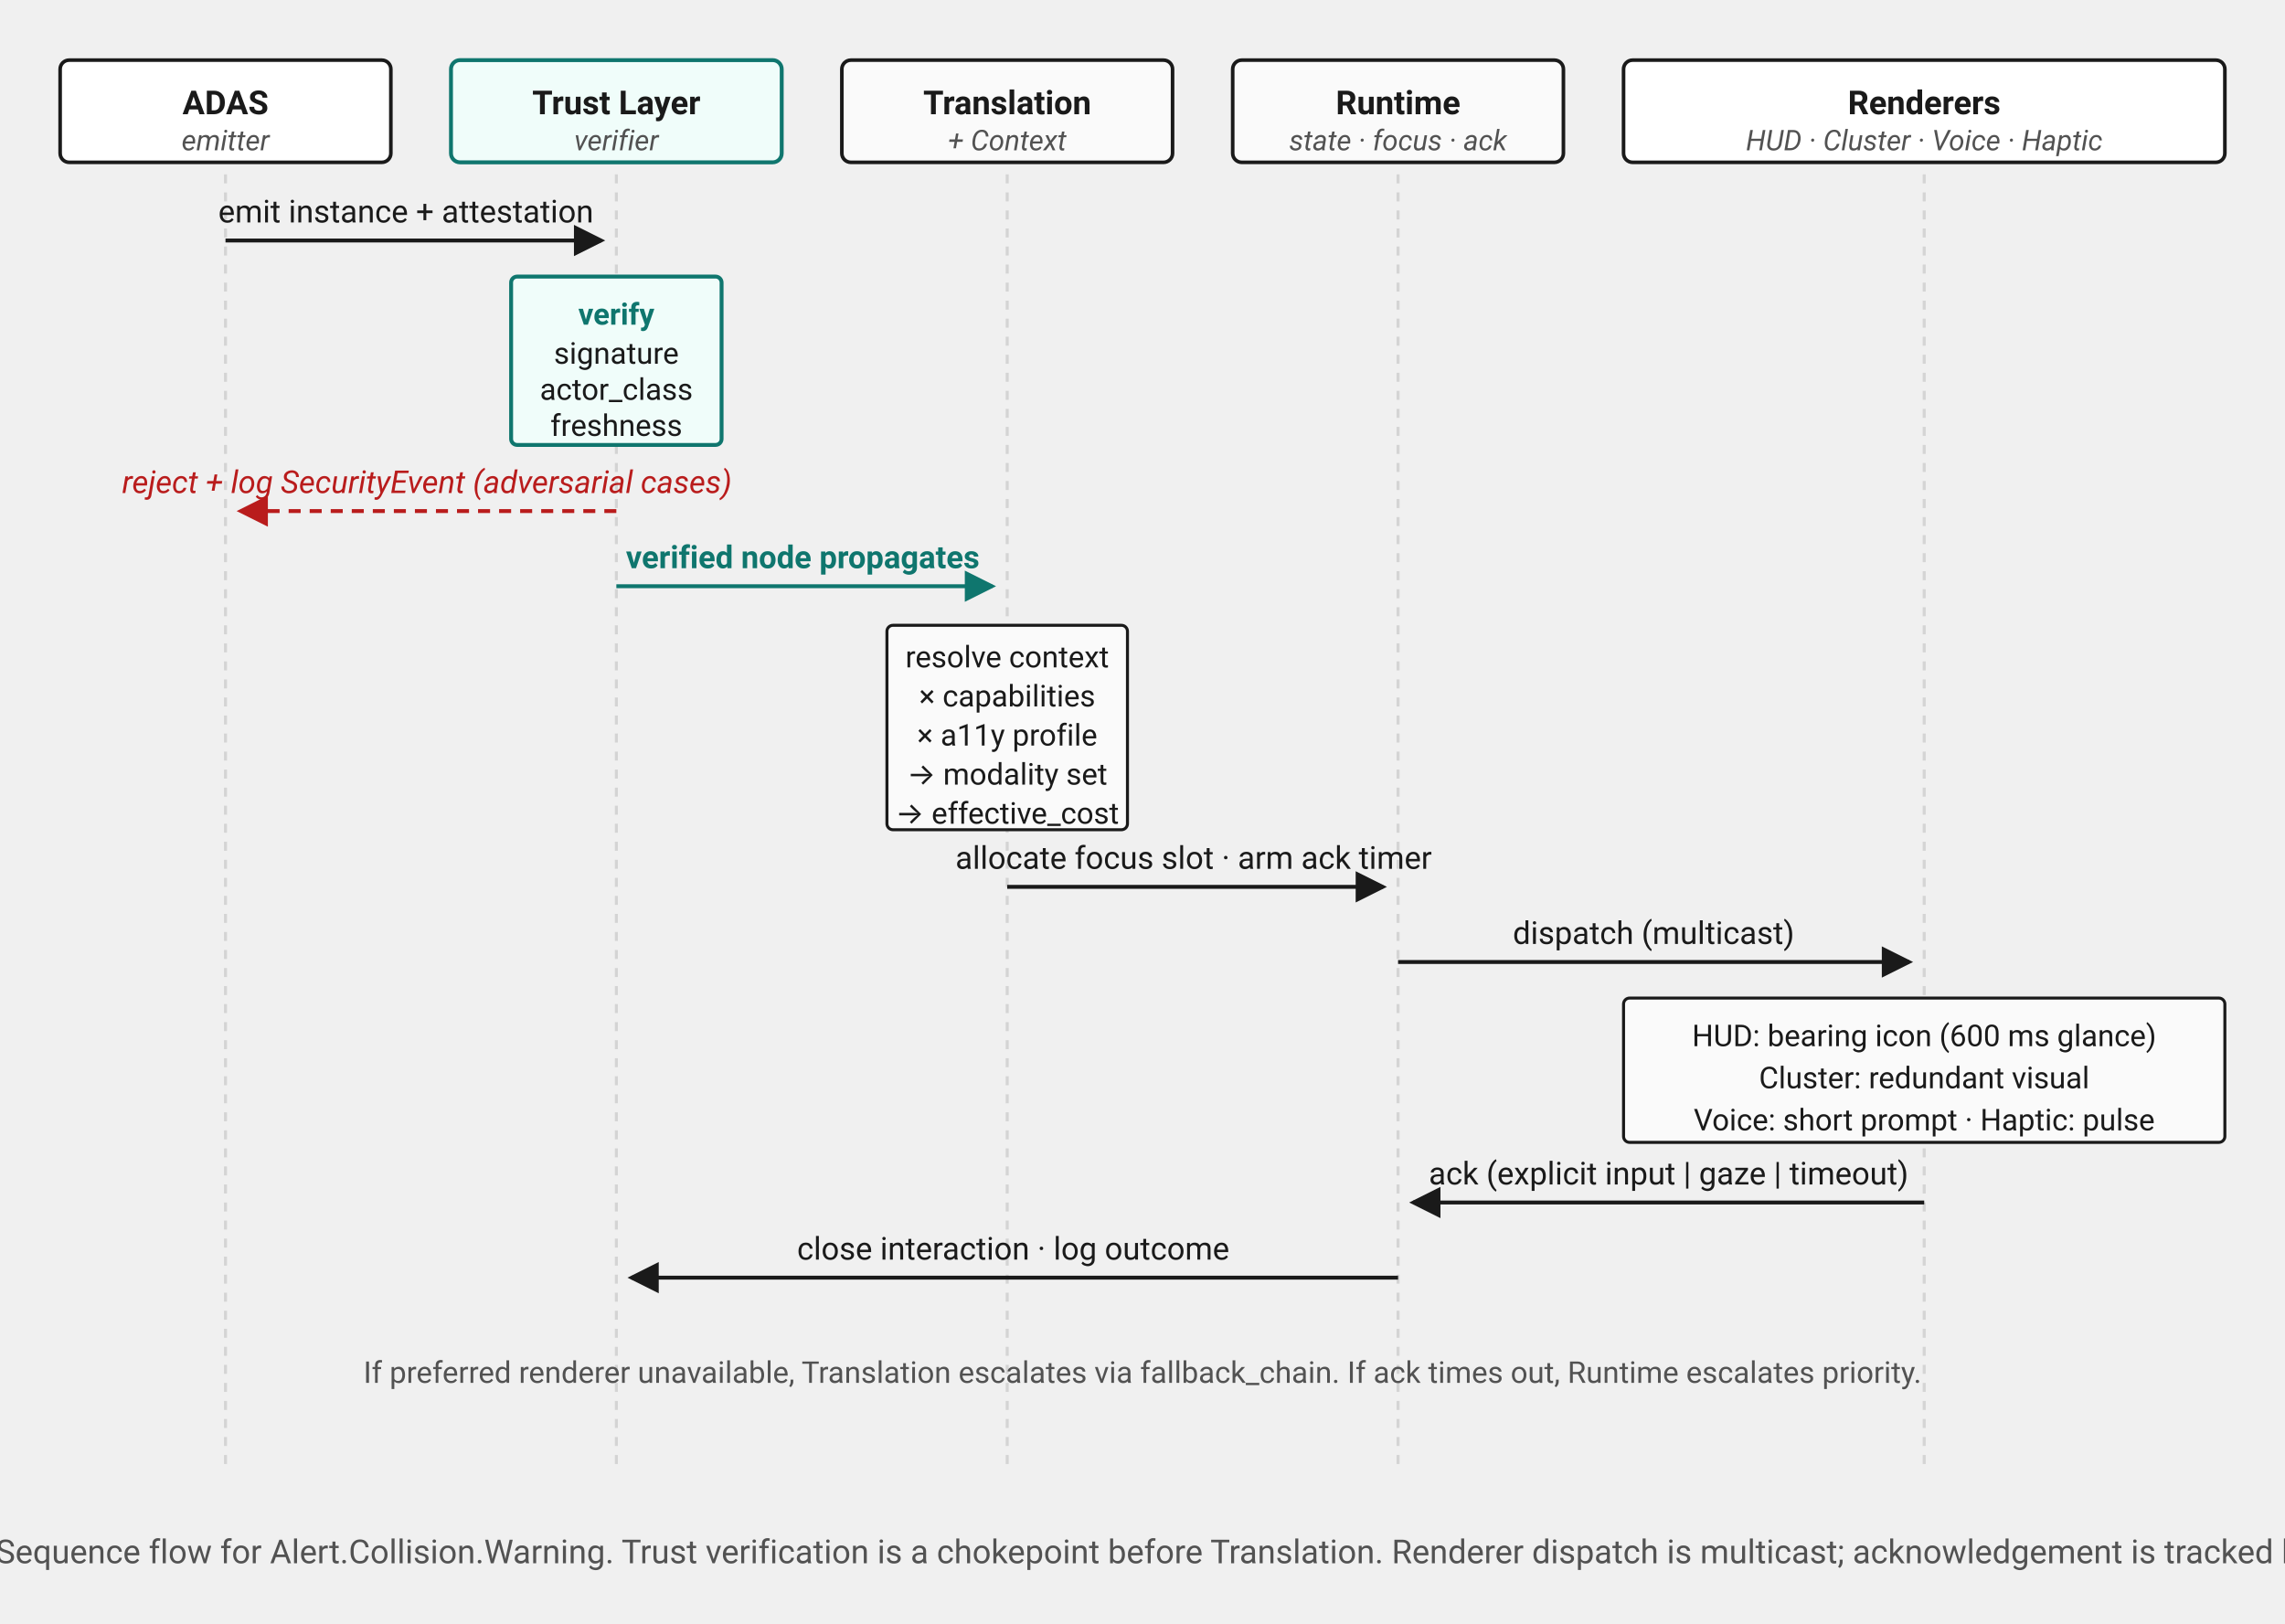
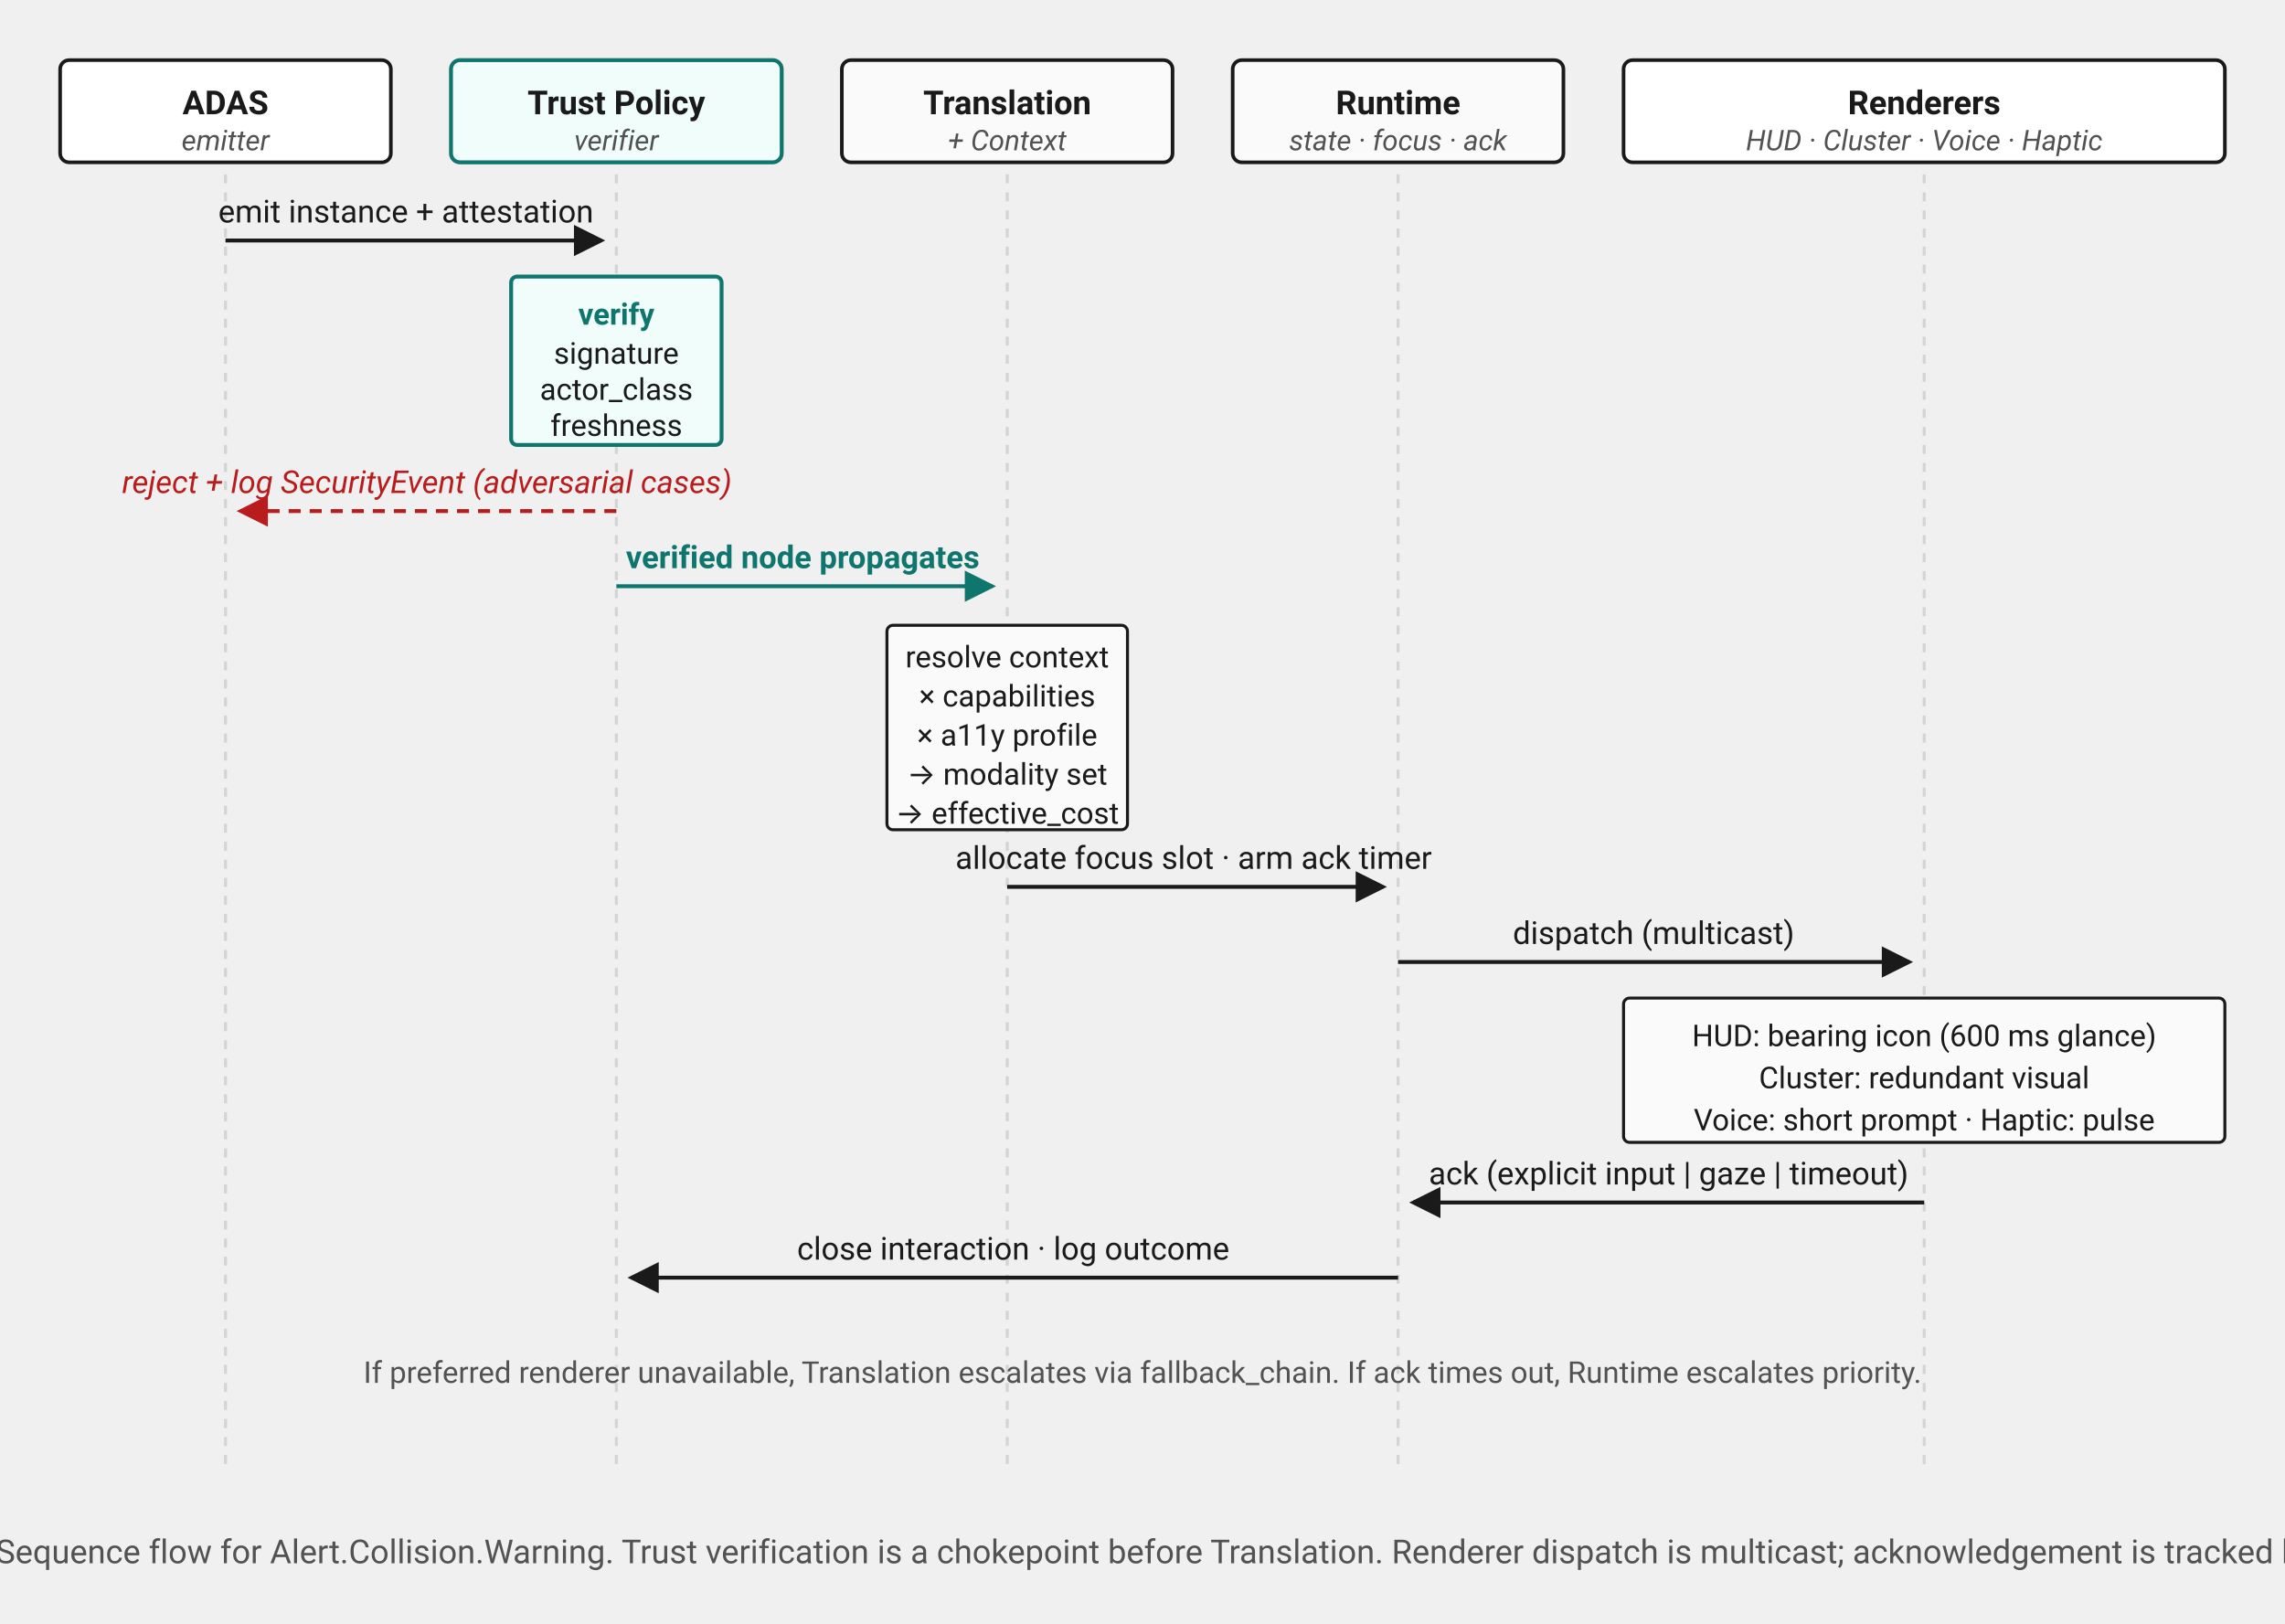
<svg xmlns="http://www.w3.org/2000/svg" viewBox="0 0 760 540" font-family="ui-sans-serif, -apple-system, 'Segoe UI', Roboto, sans-serif" role="img" aria-labelledby="title desc">
  <style>
    .lane-label { font-size: 11px; font-weight: 600; fill: #1a1a1a; }
    .lane-sub { font-size: 9.5px; fill: #525252; font-style: italic; }
    .lifeline { stroke: #d4d4d4; stroke-width: 1; stroke-dasharray: 3 3; }
    .arrow { fill: none; stroke: #1a1a1a; stroke-width: 1.3; }
    .arrow-accent { fill: none; stroke: #0f766e; stroke-width: 1.3; }
    .arrow-reject { fill: none; stroke: #b91c1c; stroke-width: 1.3; stroke-dasharray: 4 3; }
    .msg-label { font-size: 10.5px; fill: #1a1a1a; }
    .msg-accent { font-size: 10.5px; fill: #0f766e; font-weight: 600; }
    .msg-reject { font-size: 10.5px; fill: #b91c1c; font-style: italic; }
    .action-box { fill: #fafafa; stroke: #1a1a1a; stroke-width: 1; }
    .action-box-accent { fill: #f0fdfa; stroke: #0f766e; stroke-width: 1.3; }
    .action-label { font-size: 10px; fill: #1a1a1a; }
    .action-label-accent { font-size: 10px; fill: #0f766e; font-weight: 600; }
    .figcap { font-size: 11px; fill: #525252; }
    .legend { font-size: 10px; fill: #525252; }
  </style>
  <defs>
    <marker id="ah" markerWidth="8" markerHeight="8" refX="7" refY="4" orient="auto">
      <path d="M0,0 L8,4 L0,8 z" fill="#1a1a1a" />
    </marker>
    <marker id="ah-accent" markerWidth="8" markerHeight="8" refX="7" refY="4" orient="auto">
      <path d="M0,0 L8,4 L0,8 z" fill="#0f766e" />
    </marker>
    <marker id="ah-reject" markerWidth="8" markerHeight="8" refX="7" refY="4" orient="auto">
      <path d="M0,0 L8,4 L0,8 z" fill="#b91c1c" />
    </marker>
  </defs>
  <rect x="20" y="20" width="110" height="34" fill="#ffffff" stroke="#1a1a1a" stroke-width="1.2" rx="3" />
  <text x="75" y="38" text-anchor="middle" class="lane-label">ADAS</text>
  <text x="75" y="50" text-anchor="middle" class="lane-sub">emitter</text>
  <rect x="150" y="20" width="110" height="34" fill="#f0fdfa" stroke="#0f766e" stroke-width="1.3" rx="3" />
-   <text x="205" y="38" text-anchor="middle" class="lane-label">Trust Layer</text>
+   <text x="205" y="38" text-anchor="middle" class="lane-label">Trust Policy</text>
  <text x="205" y="50" text-anchor="middle" class="lane-sub">verifier</text>
  <rect x="280" y="20" width="110" height="34" fill="#fafafa" stroke="#1a1a1a" stroke-width="1.2" rx="3" />
  <text x="335" y="38" text-anchor="middle" class="lane-label">Translation</text>
  <text x="335" y="50" text-anchor="middle" class="lane-sub">+ Context</text>
  <rect x="410" y="20" width="110" height="34" fill="#fafafa" stroke="#1a1a1a" stroke-width="1.2" rx="3" />
  <text x="465" y="38" text-anchor="middle" class="lane-label">Runtime</text>
  <text x="465" y="50" text-anchor="middle" class="lane-sub">state · focus · ack</text>
  <rect x="540" y="20" width="200" height="34" fill="#ffffff" stroke="#1a1a1a" stroke-width="1.2" rx="3" />
  <text x="640" y="38" text-anchor="middle" class="lane-label">Renderers</text>
  <text x="640" y="50" text-anchor="middle" class="lane-sub">HUD · Cluster · Voice · Haptic</text>
  <line x1="75" y1="58" x2="75" y2="490" class="lifeline" />
  <line x1="205" y1="58" x2="205" y2="490" class="lifeline" />
  <line x1="335" y1="58" x2="335" y2="490" class="lifeline" />
  <line x1="465" y1="58" x2="465" y2="490" class="lifeline" />
  <line x1="640" y1="58" x2="640" y2="490" class="lifeline" />
  <line x1="75" y1="80" x2="200" y2="80" class="arrow" marker-end="url(#ah)" />
  <text x="135" y="74" text-anchor="middle" class="msg-label">emit instance + attestation</text>
  <rect x="170" y="92" width="70" height="56" class="action-box-accent" rx="2" />
  <text x="205" y="108" text-anchor="middle" class="action-label-accent">verify</text>
  <text x="205" y="121" text-anchor="middle" class="action-label">signature</text>
  <text x="205" y="133" text-anchor="middle" class="action-label">actor_class</text>
  <text x="205" y="145" text-anchor="middle" class="action-label">freshness</text>
  <line x1="205" y1="170" x2="80" y2="170" class="arrow-reject" marker-end="url(#ah-reject)" />
  <text x="142" y="164" text-anchor="middle" class="msg-reject">reject + log SecurityEvent (adversarial cases)</text>
  <line x1="205" y1="195" x2="330" y2="195" class="arrow-accent" marker-end="url(#ah-accent)" />
  <text x="267" y="189" text-anchor="middle" class="msg-accent">verified node propagates</text>
  <rect x="295" y="208" width="80" height="68" class="action-box" rx="2" />
  <text x="335" y="222" text-anchor="middle" class="action-label">resolve context</text>
  <text x="335" y="235" text-anchor="middle" class="action-label">× capabilities</text>
  <text x="335" y="248" text-anchor="middle" class="action-label">× a11y profile</text>
  <text x="335" y="261" text-anchor="middle" class="action-label">→ modality set</text>
  <text x="335" y="274" text-anchor="middle" class="action-label">→ effective_cost</text>
  <line x1="335" y1="295" x2="460" y2="295" class="arrow" marker-end="url(#ah)" />
  <text x="397" y="289" text-anchor="middle" class="msg-label">allocate focus slot · arm ack timer</text>
  <line x1="465" y1="320" x2="635" y2="320" class="arrow" marker-end="url(#ah)" />
  <text x="550" y="314" text-anchor="middle" class="msg-label">dispatch (multicast)</text>
  <rect x="540" y="332" width="200" height="48" class="action-box" rx="2" />
  <text x="640" y="348" text-anchor="middle" class="action-label">HUD: bearing icon (600 ms glance)</text>
  <text x="640" y="362" text-anchor="middle" class="action-label">Cluster: redundant visual</text>
  <text x="640" y="376" text-anchor="middle" class="action-label">Voice: short prompt · Haptic: pulse</text>
  <line x1="640" y1="400" x2="470" y2="400" class="arrow" marker-end="url(#ah)" />
  <text x="555" y="394" text-anchor="middle" class="msg-label">ack (explicit input | gaze | timeout)</text>
  <line x1="465" y1="425" x2="210" y2="425" class="arrow" marker-end="url(#ah)" />
  <text x="337" y="419" text-anchor="middle" class="msg-label">close interaction · log outcome</text>
  <text x="380" y="460" text-anchor="middle" class="legend">If preferred renderer unavailable, Translation escalates via fallback_chain. If ack times out, Runtime escalates priority.</text>
  <text x="380" y="520" text-anchor="middle" class="figcap">Figure A.1. Sequence flow for Alert.Collision.Warning. Trust verification is a chokepoint before Translation. Renderer dispatch is multicast; acknowledgement is tracked by Runtime.</text>
</svg>
